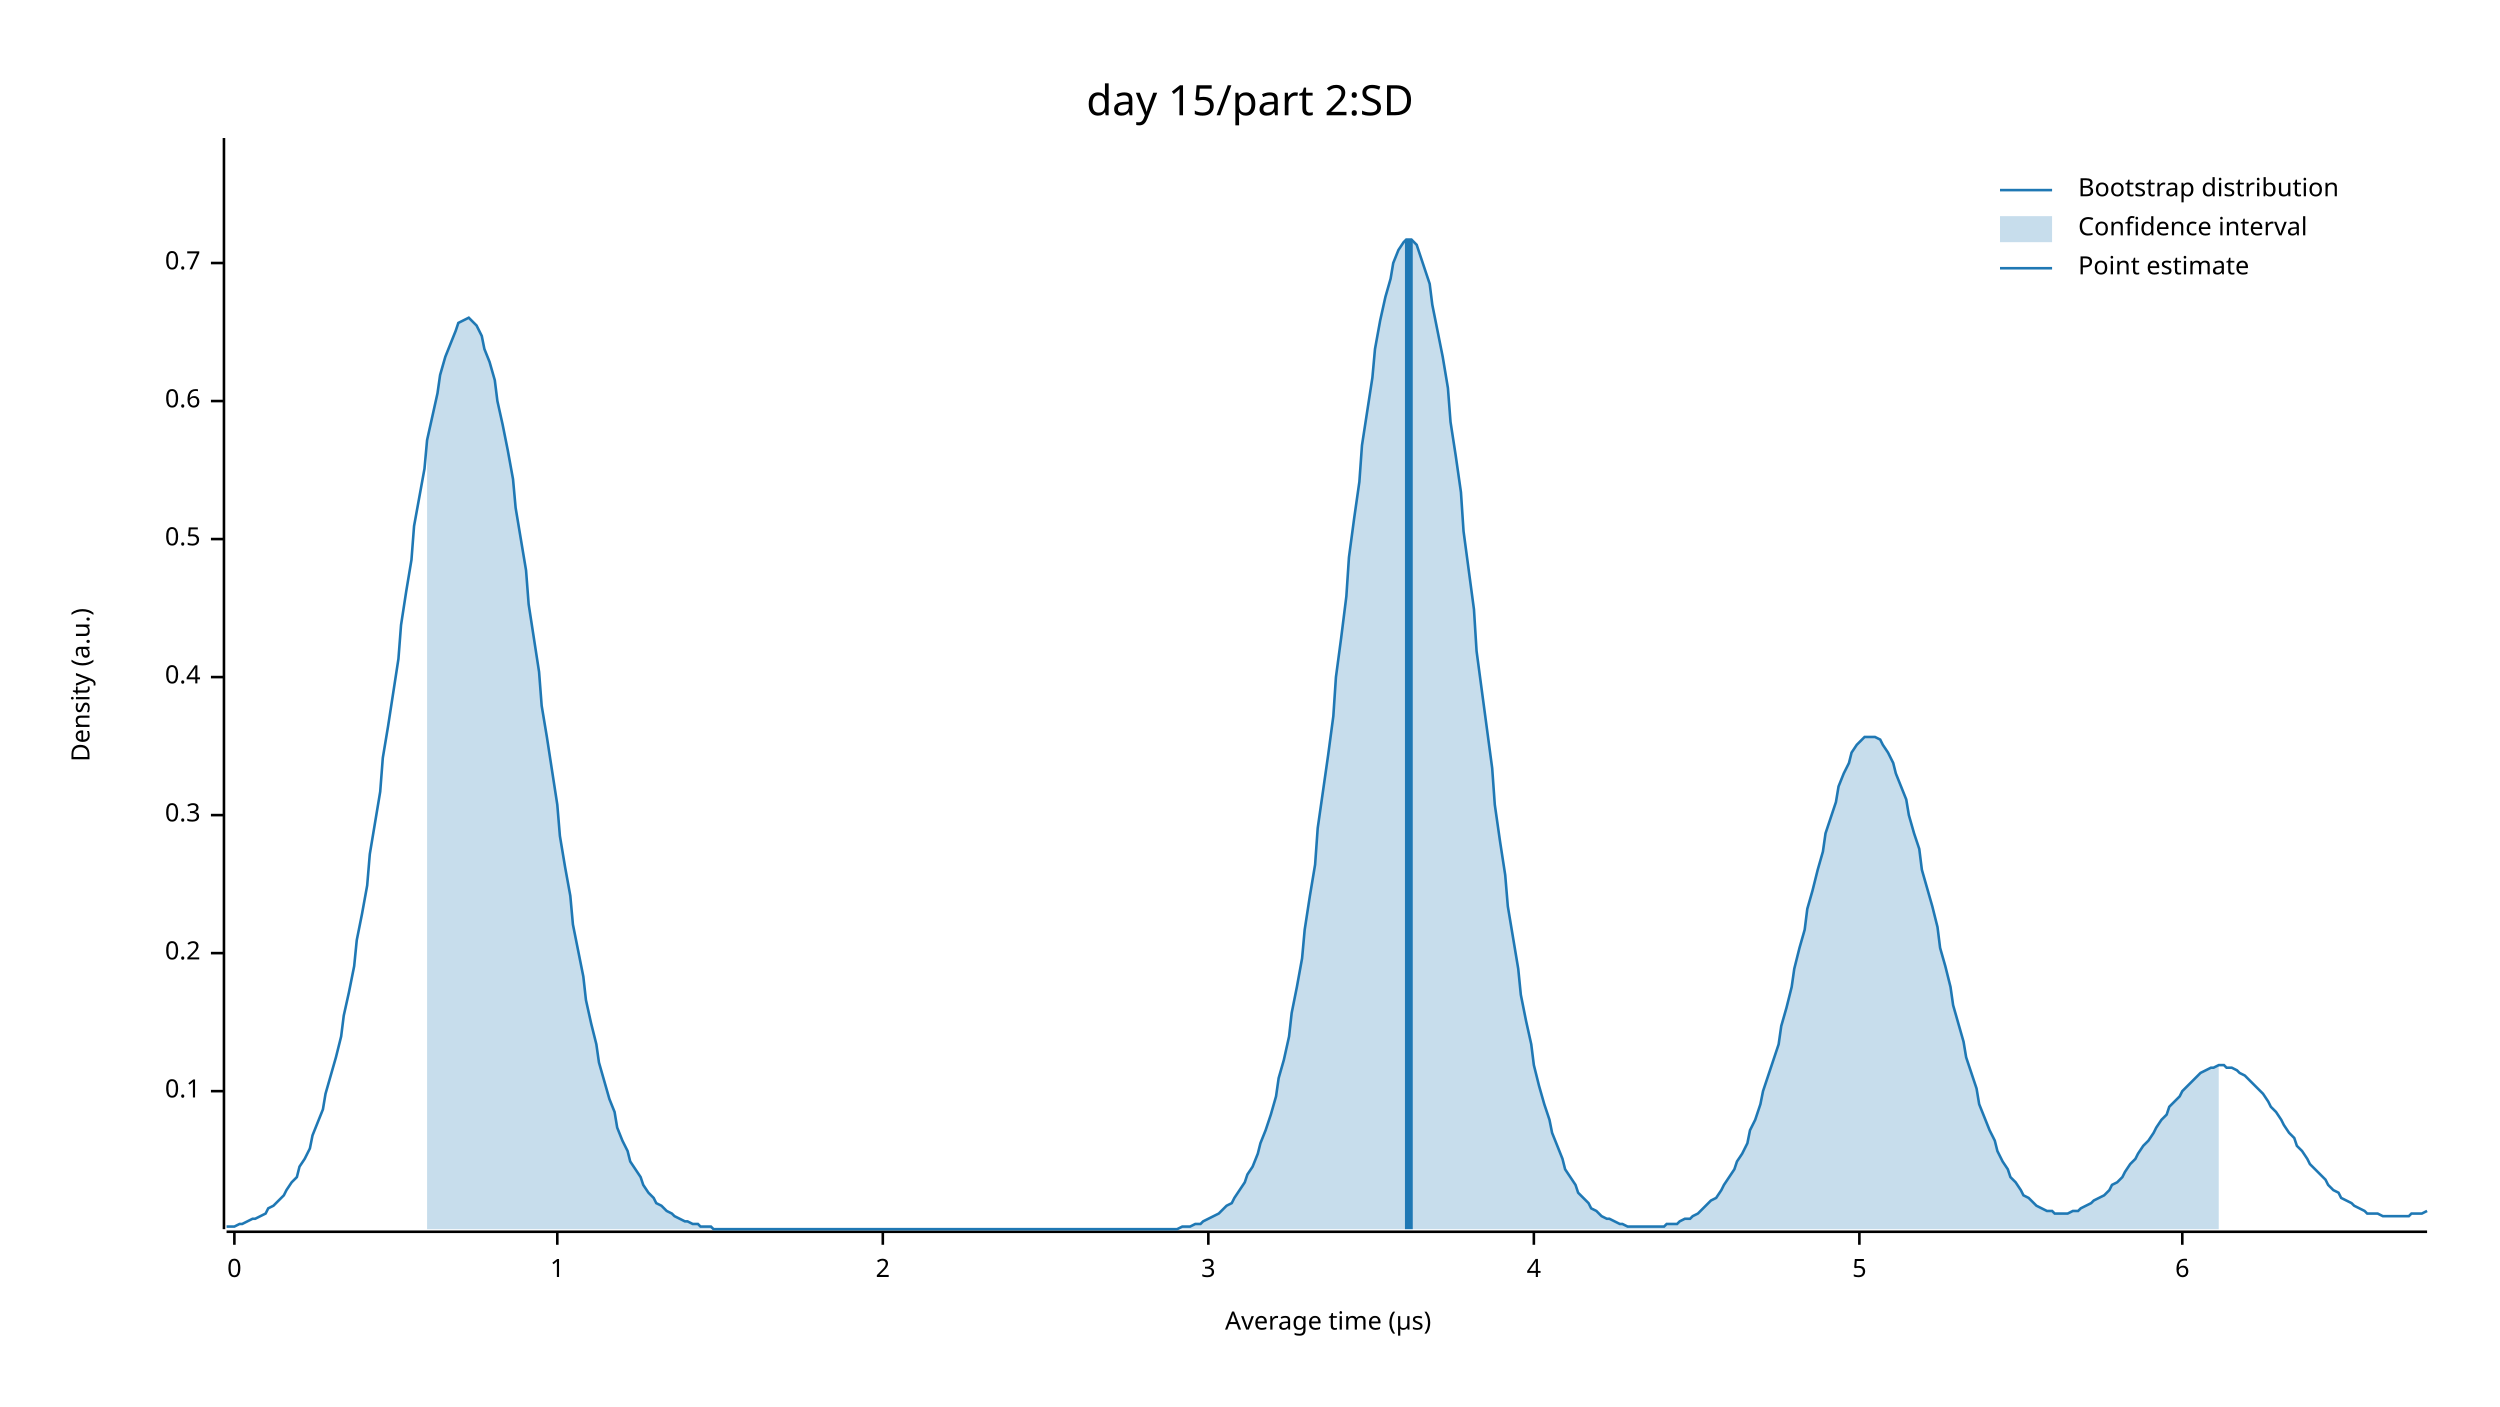
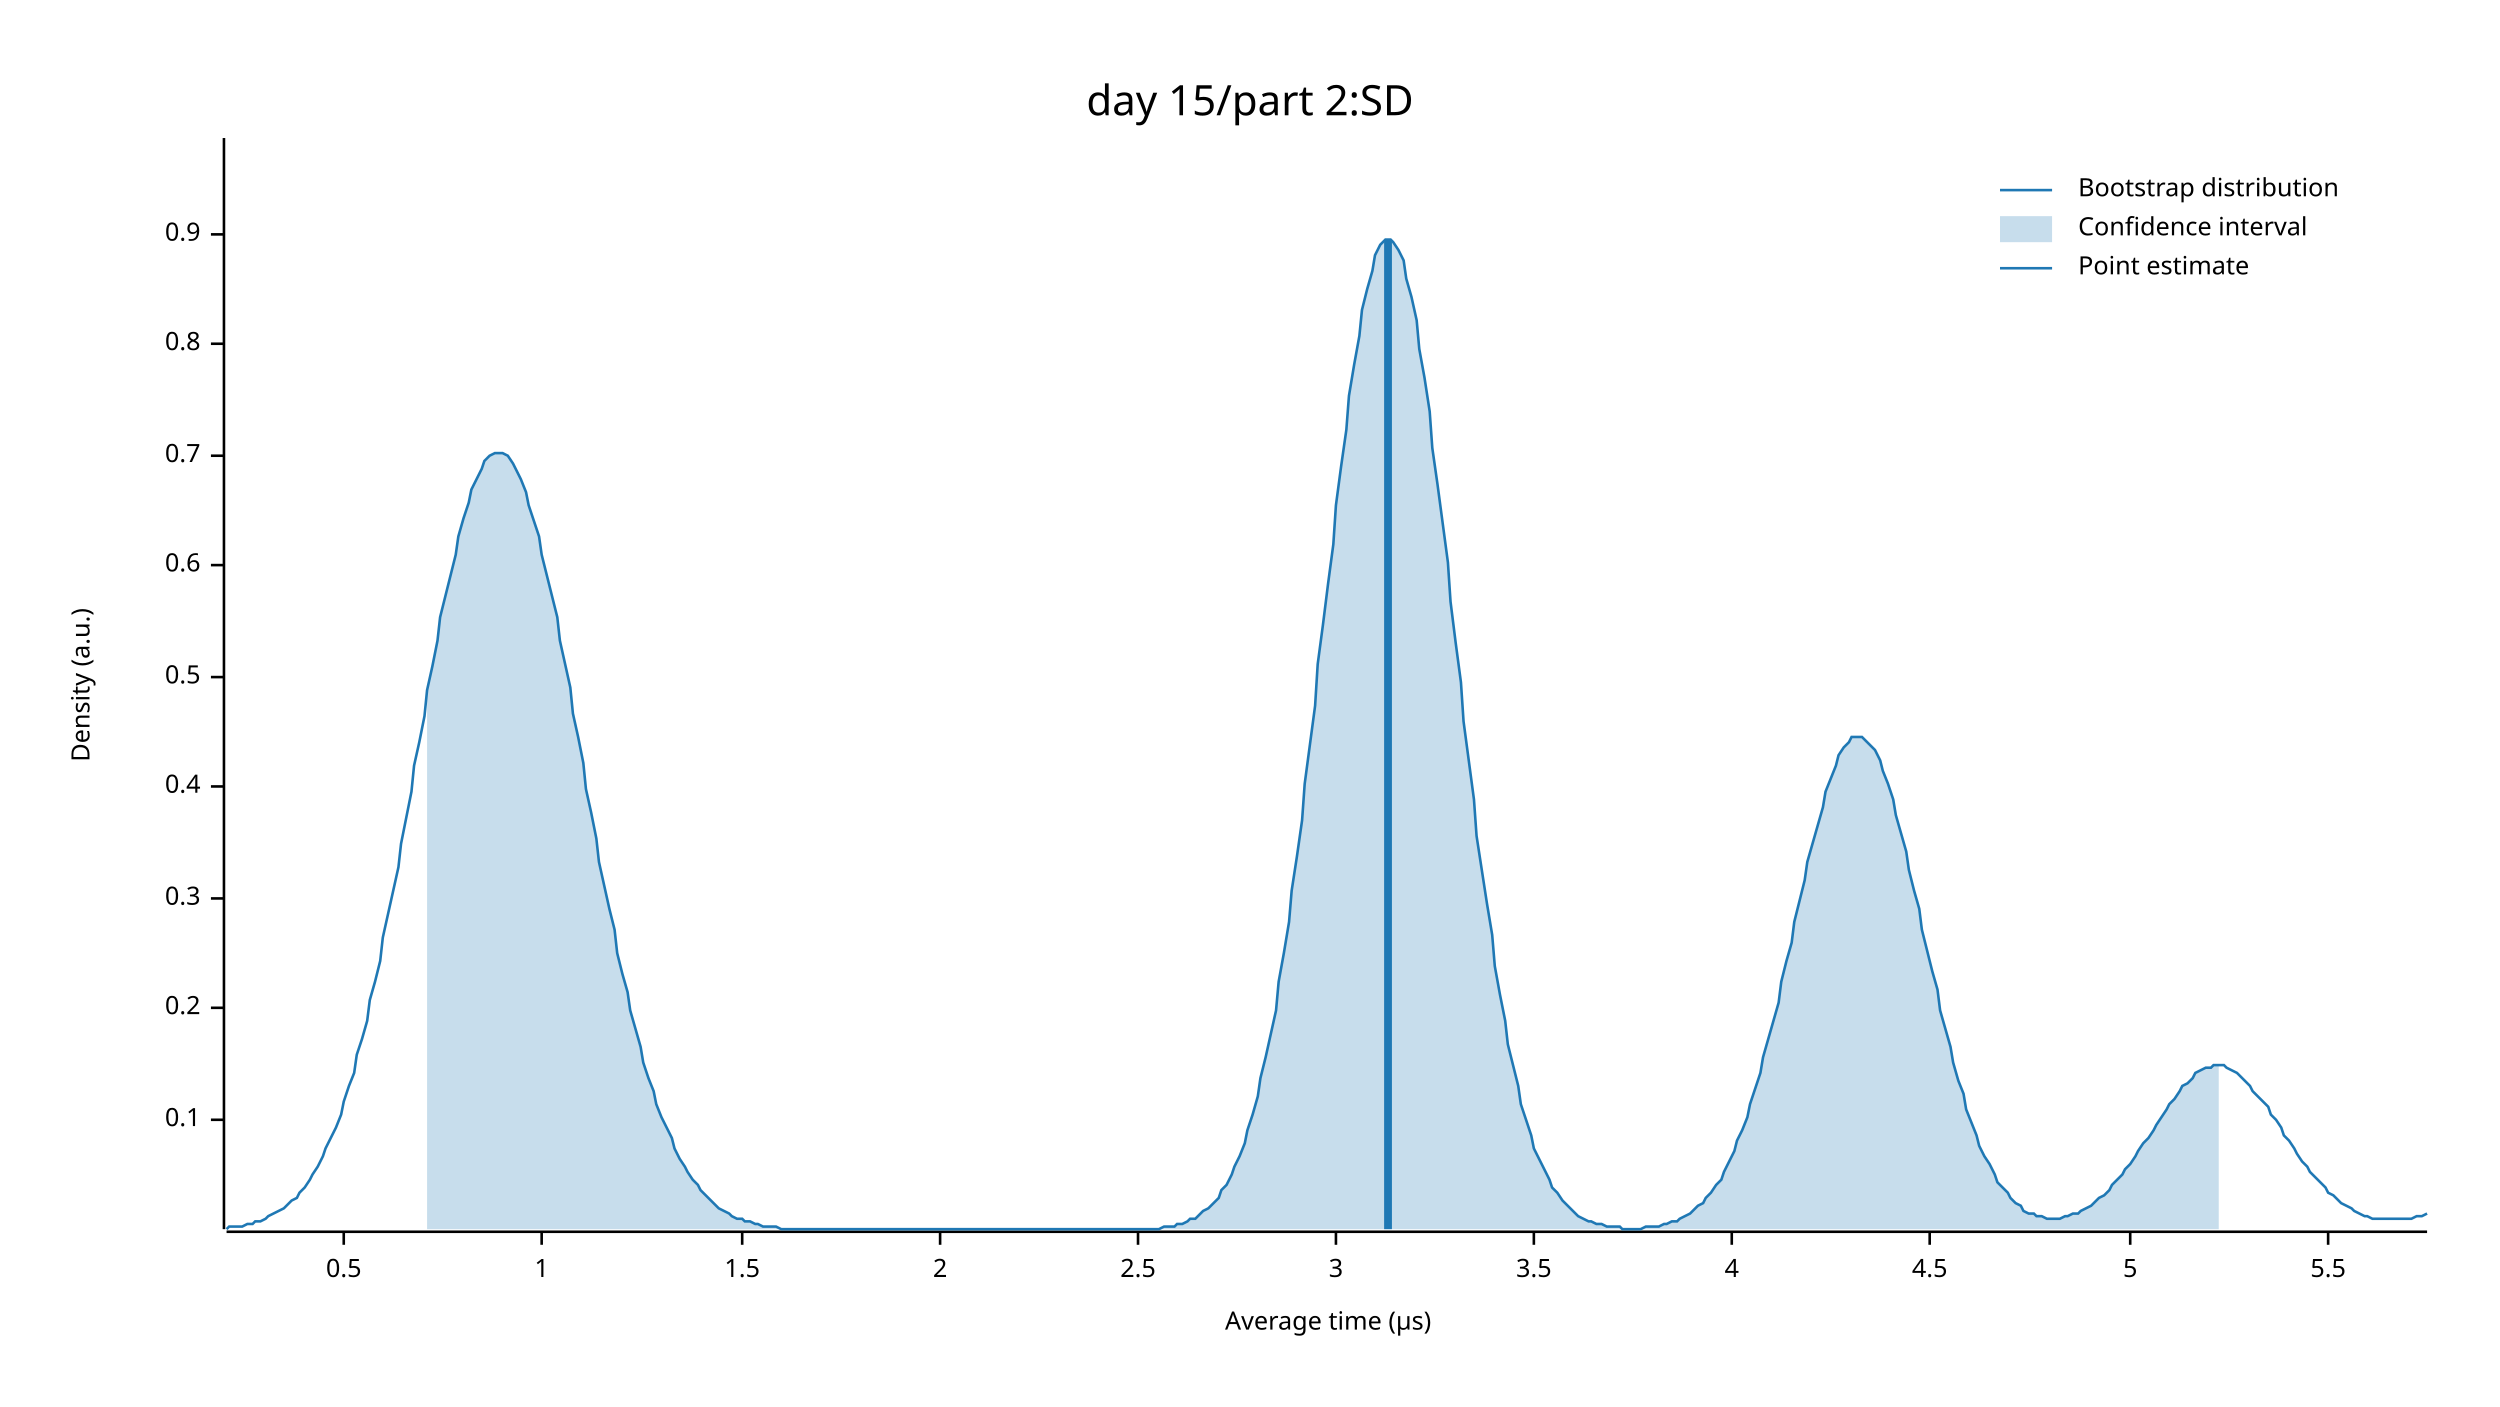
<svg xmlns="http://www.w3.org/2000/svg" width="960" height="540" viewBox="0 0 960 540">
  <text x="480" y="32" dy="0.76em" text-anchor="middle" font-family="sans-serif" font-size="16.129" opacity="1" fill="#000000">
day 15/part 2:SD
</text>
  <text x="27" y="263" dy="0.76em" text-anchor="middle" font-family="sans-serif" font-size="9.677" opacity="1" fill="#000000" transform="rotate(270, 27, 263)">
Density (a.u.)
</text>
  <text x="510" y="513" dy="-0.5ex" text-anchor="middle" font-family="sans-serif" font-size="9.677" opacity="1" fill="#000000">
Average time (µs)
</text>
  <polyline fill="none" opacity="1" stroke="#000000" stroke-width="1" points="86,53 86,472 " />
-   <text x="77" y="419" dy="0.5ex" text-anchor="end" font-family="sans-serif" font-size="9.677" opacity="1" fill="#000000">
+   <text x="77" y="430" dy="0.5ex" text-anchor="end" font-family="sans-serif" font-size="9.677" opacity="1" fill="#000000">
0.1
</text>
-   <polyline fill="none" opacity="1" stroke="#000000" stroke-width="1" points="81,419 86,419 " />
-   <text x="77" y="366" dy="0.5ex" text-anchor="end" font-family="sans-serif" font-size="9.677" opacity="1" fill="#000000">
+   <polyline fill="none" opacity="1" stroke="#000000" stroke-width="1" points="81,430 86,430 " />
+   <text x="77" y="387" dy="0.5ex" text-anchor="end" font-family="sans-serif" font-size="9.677" opacity="1" fill="#000000">
0.2
</text>
-   <polyline fill="none" opacity="1" stroke="#000000" stroke-width="1" points="81,366 86,366 " />
-   <text x="77" y="313" dy="0.5ex" text-anchor="end" font-family="sans-serif" font-size="9.677" opacity="1" fill="#000000">
+   <polyline fill="none" opacity="1" stroke="#000000" stroke-width="1" points="81,387 86,387 " />
+   <text x="77" y="345" dy="0.5ex" text-anchor="end" font-family="sans-serif" font-size="9.677" opacity="1" fill="#000000">
0.3
</text>
-   <polyline fill="none" opacity="1" stroke="#000000" stroke-width="1" points="81,313 86,313 " />
-   <text x="77" y="260" dy="0.5ex" text-anchor="end" font-family="sans-serif" font-size="9.677" opacity="1" fill="#000000">
+   <polyline fill="none" opacity="1" stroke="#000000" stroke-width="1" points="81,345 86,345 " />
+   <text x="77" y="302" dy="0.5ex" text-anchor="end" font-family="sans-serif" font-size="9.677" opacity="1" fill="#000000">
0.4
</text>
-   <polyline fill="none" opacity="1" stroke="#000000" stroke-width="1" points="81,260 86,260 " />
-   <text x="77" y="207" dy="0.5ex" text-anchor="end" font-family="sans-serif" font-size="9.677" opacity="1" fill="#000000">
+   <polyline fill="none" opacity="1" stroke="#000000" stroke-width="1" points="81,302 86,302 " />
+   <text x="77" y="260" dy="0.5ex" text-anchor="end" font-family="sans-serif" font-size="9.677" opacity="1" fill="#000000">
0.5
</text>
-   <polyline fill="none" opacity="1" stroke="#000000" stroke-width="1" points="81,207 86,207 " />
-   <text x="77" y="154" dy="0.5ex" text-anchor="end" font-family="sans-serif" font-size="9.677" opacity="1" fill="#000000">
+   <polyline fill="none" opacity="1" stroke="#000000" stroke-width="1" points="81,260 86,260 " />
+   <text x="77" y="217" dy="0.5ex" text-anchor="end" font-family="sans-serif" font-size="9.677" opacity="1" fill="#000000">
0.6
</text>
-   <polyline fill="none" opacity="1" stroke="#000000" stroke-width="1" points="81,154 86,154 " />
-   <text x="77" y="101" dy="0.5ex" text-anchor="end" font-family="sans-serif" font-size="9.677" opacity="1" fill="#000000">
+   <polyline fill="none" opacity="1" stroke="#000000" stroke-width="1" points="81,217 86,217 " />
+   <text x="77" y="175" dy="0.5ex" text-anchor="end" font-family="sans-serif" font-size="9.677" opacity="1" fill="#000000">
0.7
</text>
-   <polyline fill="none" opacity="1" stroke="#000000" stroke-width="1" points="81,101 86,101 " />
+   <polyline fill="none" opacity="1" stroke="#000000" stroke-width="1" points="81,175 86,175 " />
+   <text x="77" y="132" dy="0.5ex" text-anchor="end" font-family="sans-serif" font-size="9.677" opacity="1" fill="#000000">
+ 0.8
+ </text>
+   <polyline fill="none" opacity="1" stroke="#000000" stroke-width="1" points="81,132 86,132 " />
+   <text x="77" y="90" dy="0.5ex" text-anchor="end" font-family="sans-serif" font-size="9.677" opacity="1" fill="#000000">
+ 0.9
+ </text>
+   <polyline fill="none" opacity="1" stroke="#000000" stroke-width="1" points="81,90 86,90 " />
  <polyline fill="none" opacity="1" stroke="#000000" stroke-width="1" points="87,473 932,473 " />
-   <text x="90" y="483" dy="0.76em" text-anchor="middle" font-family="sans-serif" font-size="9.677" opacity="1" fill="#000000">
- 0
+   <text x="132" y="483" dy="0.76em" text-anchor="middle" font-family="sans-serif" font-size="9.677" opacity="1" fill="#000000">
+ 0.5
</text>
-   <polyline fill="none" opacity="1" stroke="#000000" stroke-width="1" points="90,473 90,478 " />
-   <text x="214" y="483" dy="0.76em" text-anchor="middle" font-family="sans-serif" font-size="9.677" opacity="1" fill="#000000">
+   <polyline fill="none" opacity="1" stroke="#000000" stroke-width="1" points="132,473 132,478 " />
+   <text x="208" y="483" dy="0.76em" text-anchor="middle" font-family="sans-serif" font-size="9.677" opacity="1" fill="#000000">
1
</text>
-   <polyline fill="none" opacity="1" stroke="#000000" stroke-width="1" points="214,473 214,478 " />
-   <text x="339" y="483" dy="0.76em" text-anchor="middle" font-family="sans-serif" font-size="9.677" opacity="1" fill="#000000">
+   <polyline fill="none" opacity="1" stroke="#000000" stroke-width="1" points="208,473 208,478 " />
+   <text x="285" y="483" dy="0.76em" text-anchor="middle" font-family="sans-serif" font-size="9.677" opacity="1" fill="#000000">
+ 1.5
+ </text>
+   <polyline fill="none" opacity="1" stroke="#000000" stroke-width="1" points="285,473 285,478 " />
+   <text x="361" y="483" dy="0.76em" text-anchor="middle" font-family="sans-serif" font-size="9.677" opacity="1" fill="#000000">
2
</text>
-   <polyline fill="none" opacity="1" stroke="#000000" stroke-width="1" points="339,473 339,478 " />
-   <text x="464" y="483" dy="0.76em" text-anchor="middle" font-family="sans-serif" font-size="9.677" opacity="1" fill="#000000">
+   <polyline fill="none" opacity="1" stroke="#000000" stroke-width="1" points="361,473 361,478 " />
+   <text x="437" y="483" dy="0.76em" text-anchor="middle" font-family="sans-serif" font-size="9.677" opacity="1" fill="#000000">
+ 2.5
+ </text>
+   <polyline fill="none" opacity="1" stroke="#000000" stroke-width="1" points="437,473 437,478 " />
+   <text x="513" y="483" dy="0.76em" text-anchor="middle" font-family="sans-serif" font-size="9.677" opacity="1" fill="#000000">
3
</text>
-   <polyline fill="none" opacity="1" stroke="#000000" stroke-width="1" points="464,473 464,478 " />
+   <polyline fill="none" opacity="1" stroke="#000000" stroke-width="1" points="513,473 513,478 " />
  <text x="589" y="483" dy="0.76em" text-anchor="middle" font-family="sans-serif" font-size="9.677" opacity="1" fill="#000000">
+ 3.5
+ </text>
+   <polyline fill="none" opacity="1" stroke="#000000" stroke-width="1" points="589,473 589,478 " />
+   <text x="665" y="483" dy="0.76em" text-anchor="middle" font-family="sans-serif" font-size="9.677" opacity="1" fill="#000000">
4
</text>
-   <polyline fill="none" opacity="1" stroke="#000000" stroke-width="1" points="589,473 589,478 " />
-   <text x="714" y="483" dy="0.76em" text-anchor="middle" font-family="sans-serif" font-size="9.677" opacity="1" fill="#000000">
+   <polyline fill="none" opacity="1" stroke="#000000" stroke-width="1" points="665,473 665,478 " />
+   <text x="741" y="483" dy="0.76em" text-anchor="middle" font-family="sans-serif" font-size="9.677" opacity="1" fill="#000000">
+ 4.5
+ </text>
+   <polyline fill="none" opacity="1" stroke="#000000" stroke-width="1" points="741,473 741,478 " />
+   <text x="818" y="483" dy="0.76em" text-anchor="middle" font-family="sans-serif" font-size="9.677" opacity="1" fill="#000000">
5
</text>
-   <polyline fill="none" opacity="1" stroke="#000000" stroke-width="1" points="714,473 714,478 " />
-   <text x="838" y="483" dy="0.76em" text-anchor="middle" font-family="sans-serif" font-size="9.677" opacity="1" fill="#000000">
- 6
+   <polyline fill="none" opacity="1" stroke="#000000" stroke-width="1" points="818,473 818,478 " />
+   <text x="894" y="483" dy="0.76em" text-anchor="middle" font-family="sans-serif" font-size="9.677" opacity="1" fill="#000000">
+ 5.5
</text>
-   <polyline fill="none" opacity="1" stroke="#000000" stroke-width="1" points="838,473 838,478 " />
-   <polyline fill="none" opacity="1" stroke="#1F78B4" stroke-width="1" points="87,471 88,471 90,471 92,470 93,470 95,469 97,468 98,468 100,467 102,466 103,464 105,463 107,461 109,459 110,457 112,454 114,452 115,448 117,445 119,441 120,436 122,431 124,426 125,420 127,413 129,406 131,398 132,390 134,381 136,371 137,361 139,351 141,340 142,328 144,316 146,304 147,291 149,279 151,266 153,253 154,240 156,227 158,215 159,202 161,191 163,180 164,169 166,160 168,151 169,144 171,137 173,132 175,127 176,124 178,123 180,122 181,123 183,125 185,129 186,134 188,139 190,146 191,154 193,163 195,173 197,184 198,195 200,207 202,219 203,232 205,245 207,258 208,271 210,283 212,296 214,309 215,321 217,333 219,344 220,355 222,365 224,375 225,384 227,393 229,401 230,408 232,415 234,422 236,427 237,433 239,438 241,442 242,446 244,449 246,452 247,455 249,458 251,460 252,462 254,463 256,465 258,466 259,467 261,468 263,469 264,469 266,470 268,470 269,471 271,471 273,471 274,472 276,472 278,472 280,472 281,472 283,472 285,472 286,472 288,472 290,472 291,472 293,472 295,472 296,472 298,472 300,472 302,472 303,472 305,472 307,472 308,472 310,472 312,472 313,472 315,472 317,472 318,472 320,472 322,472 324,472 325,472 327,472 329,472 330,472 332,472 334,472 335,472 337,472 339,472 341,472 342,472 344,472 346,472 347,472 349,472 351,472 352,472 354,472 356,472 357,472 359,472 361,472 363,472 364,472 366,472 368,472 369,472 371,472 373,472 374,472 376,472 378,472 379,472 381,472 383,472 385,472 386,472 388,472 390,472 391,472 393,472 395,472 396,472 398,472 400,472 401,472 403,472 405,472 407,472 408,472 410,472 412,472 413,472 415,472 417,472 418,472 420,472 422,472 423,472 425,472 427,472 429,472 430,472 432,472 434,472 435,472 437,472 439,472 440,472 442,472 444,472 445,472 447,472 449,472 451,472 452,472 454,471 456,471 457,471 459,470 461,470 462,469 464,468 466,467 468,466 469,465 471,463 473,462 474,460 476,457 478,454 479,451 481,448 483,443 484,439 486,434 488,428 490,421 491,414 493,407 495,398 496,389 498,379 500,368 501,357 503,344 505,332 506,318 508,304 510,290 512,275 513,260 515,245 517,229 518,214 520,199 522,185 523,171 525,158 527,145 528,134 530,123 532,114 534,107 535,101 537,96 539,93 540,92 542,92 544,94 545,97 547,103 549,109 550,117 552,127 554,137 556,149 557,162 559,175 561,189 562,204 564,219 566,234 567,250 569,265 571,280 573,295 574,309 576,323 578,336 579,348 581,360 583,372 584,382 586,392 588,401 589,409 591,417 593,424 595,430 596,435 598,440 600,445 601,449 603,452 605,455 606,458 608,460 610,462 611,464 613,465 615,467 617,468 618,468 620,469 622,470 623,470 625,471 627,471 628,471 630,471 632,471 633,471 635,471 637,471 639,471 640,470 642,470 644,470 645,469 647,468 649,468 650,467 652,466 654,464 655,463 657,461 659,460 661,457 662,455 664,452 666,449 667,446 669,443 671,439 672,434 674,430 676,424 677,419 679,413 681,407 683,401 684,394 686,387 688,379 689,372 691,364 693,357 694,349 696,342 698,334 700,327 701,320 703,314 705,308 706,302 708,297 710,293 711,289 713,286 715,284 716,283 718,283 720,283 722,284 723,286 725,289 727,293 728,297 730,302 732,307 733,313 735,320 737,326 738,334 740,341 742,348 744,356 745,364 747,371 749,379 750,386 752,393 754,400 755,406 757,412 759,418 760,424 762,429 764,434 766,438 767,442 769,446 771,449 772,452 774,454 776,457 777,459 779,460 781,462 782,463 784,464 786,465 788,465 789,466 791,466 793,466 794,466 796,465 798,465 799,464 801,463 803,462 804,461 806,460 808,459 810,457 811,455 813,454 815,452 816,450 818,447 820,445 821,443 823,440 825,438 827,435 828,433 830,430 832,428 833,425 835,423 837,421 838,419 840,417 842,415 843,414 845,412 847,411 849,410 850,410 852,409 854,409 855,410 857,410 859,411 860,412 862,413 864,415 865,416 867,418 869,420 871,423 872,425 874,427 876,430 877,432 879,435 881,437 882,440 884,442 886,445 887,447 889,449 891,451 893,453 894,455 896,457 898,458 899,460 901,461 903,462 904,463 906,464 908,465 909,466 911,466 913,466 915,467 916,467 918,467 920,467 921,467 923,467 925,467 926,466 928,466 930,466 932,465 " />
-   <polygon opacity="0.25" fill="#1F78B4" points="164,169 166,160 168,151 169,144 171,137 173,132 175,127 176,124 178,123 180,122 181,123 183,125 185,129 186,134 188,139 190,146 191,154 193,163 195,173 197,184 198,195 200,207 202,219 203,232 205,245 207,258 208,271 210,283 212,296 214,309 215,321 217,333 219,344 220,355 222,365 224,375 225,384 227,393 229,401 230,408 232,415 234,422 236,427 237,433 239,438 241,442 242,446 244,449 246,452 247,455 249,458 251,460 252,462 254,463 256,465 258,466 259,467 261,468 263,469 264,469 266,470 268,470 269,471 271,471 273,471 274,472 276,472 278,472 280,472 281,472 283,472 285,472 286,472 288,472 290,472 291,472 293,472 295,472 296,472 298,472 300,472 302,472 303,472 305,472 307,472 308,472 310,472 312,472 313,472 315,472 317,472 318,472 320,472 322,472 324,472 325,472 327,472 329,472 330,472 332,472 334,472 335,472 337,472 339,472 341,472 342,472 344,472 346,472 347,472 349,472 351,472 352,472 354,472 356,472 357,472 359,472 361,472 363,472 364,472 366,472 368,472 369,472 371,472 373,472 374,472 376,472 378,472 379,472 381,472 383,472 385,472 386,472 388,472 390,472 391,472 393,472 395,472 396,472 398,472 400,472 401,472 403,472 405,472 407,472 408,472 410,472 412,472 413,472 415,472 417,472 418,472 420,472 422,472 423,472 425,472 427,472 429,472 430,472 432,472 434,472 435,472 437,472 439,472 440,472 442,472 444,472 445,472 447,472 449,472 451,472 452,472 454,471 456,471 457,471 459,470 461,470 462,469 464,468 466,467 468,466 469,465 471,463 473,462 474,460 476,457 478,454 479,451 481,448 483,443 484,439 486,434 488,428 490,421 491,414 493,407 495,398 496,389 498,379 500,368 501,357 503,344 505,332 506,318 508,304 510,290 512,275 513,260 515,245 517,229 518,214 520,199 522,185 523,171 525,158 527,145 528,134 530,123 532,114 534,107 535,101 537,96 539,93 540,92 542,92 544,94 545,97 547,103 549,109 550,117 552,127 554,137 556,149 557,162 559,175 561,189 562,204 564,219 566,234 567,250 569,265 571,280 573,295 574,309 576,323 578,336 579,348 581,360 583,372 584,382 586,392 588,401 589,409 591,417 593,424 595,430 596,435 598,440 600,445 601,449 603,452 605,455 606,458 608,460 610,462 611,464 613,465 615,467 617,468 618,468 620,469 622,470 623,470 625,471 627,471 628,471 630,471 632,471 633,471 635,471 637,471 639,471 640,470 642,470 644,470 645,469 647,468 649,468 650,467 652,466 654,464 655,463 657,461 659,460 661,457 662,455 664,452 666,449 667,446 669,443 671,439 672,434 674,430 676,424 677,419 679,413 681,407 683,401 684,394 686,387 688,379 689,372 691,364 693,357 694,349 696,342 698,334 700,327 701,320 703,314 705,308 706,302 708,297 710,293 711,289 713,286 715,284 716,283 718,283 720,283 722,284 723,286 725,289 727,293 728,297 730,302 732,307 733,313 735,320 737,326 738,334 740,341 742,348 744,356 745,364 747,371 749,379 750,386 752,393 754,400 755,406 757,412 759,418 760,424 762,429 764,434 766,438 767,442 769,446 771,449 772,452 774,454 776,457 777,459 779,460 781,462 782,463 784,464 786,465 788,465 789,466 791,466 793,466 794,466 796,465 798,465 799,464 801,463 803,462 804,461 806,460 808,459 810,457 811,455 813,454 815,452 816,450 818,447 820,445 821,443 823,440 825,438 827,435 828,433 830,430 832,428 833,425 835,423 837,421 838,419 840,417 842,415 843,414 845,412 847,411 849,410 850,410 852,409 852,472 164,472 " />
-   <polyline fill="none" opacity="1" stroke="#1F78B4" stroke-width="3" points="541,472 541,92 " />
+   <polyline fill="none" opacity="1" stroke="#000000" stroke-width="1" points="894,473 894,478 " />
+   <polyline fill="none" opacity="1" stroke="#1F78B4" stroke-width="1" points="87,472 88,471 90,471 92,471 93,471 95,470 97,470 98,469 100,469 102,468 103,467 105,466 107,465 109,464 110,463 112,461 114,460 115,458 117,456 119,453 120,451 122,448 124,444 125,441 127,437 129,433 131,428 132,423 134,417 136,412 137,405 139,399 141,392 142,384 144,377 146,369 147,360 149,351 151,342 153,333 154,324 156,314 158,304 159,294 161,285 163,275 164,265 166,256 168,246 169,237 171,229 173,221 175,213 176,206 178,199 180,193 181,188 183,184 185,180 186,177 188,175 190,174 191,174 193,174 195,175 197,178 198,180 200,184 202,189 203,194 205,200 207,206 208,213 210,221 212,229 214,237 215,246 217,255 219,264 220,274 222,283 224,293 225,303 227,312 229,322 230,331 232,340 234,349 236,357 237,366 239,374 241,381 242,388 244,395 246,402 247,408 249,414 251,419 252,424 254,429 256,433 258,437 259,441 261,445 263,448 264,450 266,453 268,455 269,457 271,459 273,461 274,462 276,464 278,465 280,466 281,467 283,468 285,468 286,469 288,469 290,470 291,470 293,471 295,471 296,471 298,471 300,472 302,472 303,472 305,472 307,472 308,472 310,472 312,472 313,472 315,472 317,472 318,472 320,472 322,472 324,472 325,472 327,472 329,472 330,472 332,472 334,472 335,472 337,472 339,472 341,472 342,472 344,472 346,472 347,472 349,472 351,472 352,472 354,472 356,472 357,472 359,472 361,472 363,472 364,472 366,472 368,472 369,472 371,472 373,472 374,472 376,472 378,472 379,472 381,472 383,472 385,472 386,472 388,472 390,472 391,472 393,472 395,472 396,472 398,472 400,472 401,472 403,472 405,472 407,472 408,472 410,472 412,472 413,472 415,472 417,472 418,472 420,472 422,472 423,472 425,472 427,472 429,472 430,472 432,472 434,472 435,472 437,472 439,472 440,472 442,472 444,472 445,472 447,471 449,471 451,471 452,470 454,470 456,469 457,468 459,468 461,466 462,465 464,464 466,462 468,460 469,457 471,455 473,451 474,448 476,444 478,439 479,434 481,428 483,421 484,414 486,406 488,397 490,388 491,377 493,366 495,354 496,342 498,329 500,315 501,301 503,286 505,271 506,255 508,240 510,224 512,209 513,194 515,179 517,165 518,152 520,140 522,129 523,119 525,111 527,104 528,98 530,94 532,92 534,92 535,93 537,96 539,100 540,107 542,114 544,123 545,134 547,145 549,158 550,172 552,186 554,201 556,216 557,231 559,247 561,262 562,277 564,292 566,307 567,321 569,334 571,347 573,359 574,371 576,382 578,392 579,401 581,409 583,417 584,424 586,430 588,436 589,441 591,445 593,449 595,453 596,456 598,458 600,461 601,462 603,464 605,466 606,467 608,468 610,469 611,469 613,470 615,470 617,471 618,471 620,471 622,471 623,472 625,472 627,472 628,472 630,472 632,471 633,471 635,471 637,471 639,470 640,470 642,469 644,469 645,468 647,467 649,466 650,465 652,463 654,462 655,460 657,458 659,455 661,453 662,450 664,446 666,442 667,438 669,434 671,429 672,424 674,418 676,412 677,406 679,399 681,392 683,385 684,377 686,369 688,362 689,354 691,346 693,338 694,331 696,324 698,317 700,310 701,304 703,299 705,294 706,290 708,287 710,285 711,283 713,283 715,283 716,284 718,286 720,288 722,292 723,296 725,301 727,307 728,313 730,320 732,327 733,334 735,342 737,349 738,357 740,365 742,373 744,380 745,388 747,395 749,402 750,408 752,415 754,420 755,426 757,431 759,436 760,440 762,444 764,447 766,451 767,454 769,456 771,458 772,460 774,462 776,463 777,465 779,466 781,466 782,467 784,467 786,468 788,468 789,468 791,468 793,467 794,467 796,466 798,466 799,465 801,464 803,463 804,462 806,460 808,459 810,457 811,455 813,453 815,451 816,449 818,447 820,444 821,442 823,439 825,437 827,434 828,432 830,429 832,426 833,424 835,422 837,419 838,417 840,416 842,414 843,412 845,411 847,410 849,410 850,409 852,409 854,409 855,410 857,411 859,412 860,413 862,415 864,417 865,419 867,421 869,423 871,425 872,428 874,430 876,433 877,436 879,438 881,441 882,443 884,446 886,448 887,450 889,452 891,454 893,456 894,458 896,459 898,461 899,462 901,463 903,464 904,465 906,466 908,467 909,467 911,468 913,468 915,468 916,468 918,468 920,468 921,468 923,468 925,468 926,468 928,467 930,467 932,466 " />
+   <polygon opacity="0.25" fill="#1F78B4" points="164,265 166,256 168,246 169,237 171,229 173,221 175,213 176,206 178,199 180,193 181,188 183,184 185,180 186,177 188,175 190,174 191,174 193,174 195,175 197,178 198,180 200,184 202,189 203,194 205,200 207,206 208,213 210,221 212,229 214,237 215,246 217,255 219,264 220,274 222,283 224,293 225,303 227,312 229,322 230,331 232,340 234,349 236,357 237,366 239,374 241,381 242,388 244,395 246,402 247,408 249,414 251,419 252,424 254,429 256,433 258,437 259,441 261,445 263,448 264,450 266,453 268,455 269,457 271,459 273,461 274,462 276,464 278,465 280,466 281,467 283,468 285,468 286,469 288,469 290,470 291,470 293,471 295,471 296,471 298,471 300,472 302,472 303,472 305,472 307,472 308,472 310,472 312,472 313,472 315,472 317,472 318,472 320,472 322,472 324,472 325,472 327,472 329,472 330,472 332,472 334,472 335,472 337,472 339,472 341,472 342,472 344,472 346,472 347,472 349,472 351,472 352,472 354,472 356,472 357,472 359,472 361,472 363,472 364,472 366,472 368,472 369,472 371,472 373,472 374,472 376,472 378,472 379,472 381,472 383,472 385,472 386,472 388,472 390,472 391,472 393,472 395,472 396,472 398,472 400,472 401,472 403,472 405,472 407,472 408,472 410,472 412,472 413,472 415,472 417,472 418,472 420,472 422,472 423,472 425,472 427,472 429,472 430,472 432,472 434,472 435,472 437,472 439,472 440,472 442,472 444,472 445,472 447,471 449,471 451,471 452,470 454,470 456,469 457,468 459,468 461,466 462,465 464,464 466,462 468,460 469,457 471,455 473,451 474,448 476,444 478,439 479,434 481,428 483,421 484,414 486,406 488,397 490,388 491,377 493,366 495,354 496,342 498,329 500,315 501,301 503,286 505,271 506,255 508,240 510,224 512,209 513,194 515,179 517,165 518,152 520,140 522,129 523,119 525,111 527,104 528,98 530,94 532,92 534,92 535,93 537,96 539,100 540,107 542,114 544,123 545,134 547,145 549,158 550,172 552,186 554,201 556,216 557,231 559,247 561,262 562,277 564,292 566,307 567,321 569,334 571,347 573,359 574,371 576,382 578,392 579,401 581,409 583,417 584,424 586,430 588,436 589,441 591,445 593,449 595,453 596,456 598,458 600,461 601,462 603,464 605,466 606,467 608,468 610,469 611,469 613,470 615,470 617,471 618,471 620,471 622,471 623,472 625,472 627,472 628,472 630,472 632,471 633,471 635,471 637,471 639,470 640,470 642,469 644,469 645,468 647,467 649,466 650,465 652,463 654,462 655,460 657,458 659,455 661,453 662,450 664,446 666,442 667,438 669,434 671,429 672,424 674,418 676,412 677,406 679,399 681,392 683,385 684,377 686,369 688,362 689,354 691,346 693,338 694,331 696,324 698,317 700,310 701,304 703,299 705,294 706,290 708,287 710,285 711,283 713,283 715,283 716,284 718,286 720,288 722,292 723,296 725,301 727,307 728,313 730,320 732,327 733,334 735,342 737,349 738,357 740,365 742,373 744,380 745,388 747,395 749,402 750,408 752,415 754,420 755,426 757,431 759,436 760,440 762,444 764,447 766,451 767,454 769,456 771,458 772,460 774,462 776,463 777,465 779,466 781,466 782,467 784,467 786,468 788,468 789,468 791,468 793,467 794,467 796,466 798,466 799,465 801,464 803,463 804,462 806,460 808,459 810,457 811,455 813,453 815,451 816,449 818,447 820,444 821,442 823,439 825,437 827,434 828,432 830,429 832,426 833,424 835,422 837,419 838,417 840,416 842,414 843,412 845,411 847,410 849,410 850,409 852,409 852,472 164,472 " />
+   <polyline fill="none" opacity="1" stroke="#1F78B4" stroke-width="3" points="533,472 533,92 " />
  <text x="798" y="68" dy="0.76em" text-anchor="start" font-family="sans-serif" font-size="9.677" opacity="1" fill="#000000">
Bootstrap distribution
</text>
  <text x="798" y="83" dy="0.76em" text-anchor="start" font-family="sans-serif" font-size="9.677" opacity="1" fill="#000000">
Confidence interval
</text>
  <text x="798" y="98" dy="0.76em" text-anchor="start" font-family="sans-serif" font-size="9.677" opacity="1" fill="#000000">
Point estimate
</text>
  <polyline fill="none" opacity="1" stroke="#1F78B4" stroke-width="1" points="768,73 788,73 " />
  <rect x="768" y="83" width="20" height="10" opacity="0.25" fill="#1F78B4" stroke="none" />
  <polyline fill="none" opacity="1" stroke="#1F78B4" stroke-width="1" points="768,103 788,103 " />
</svg>
